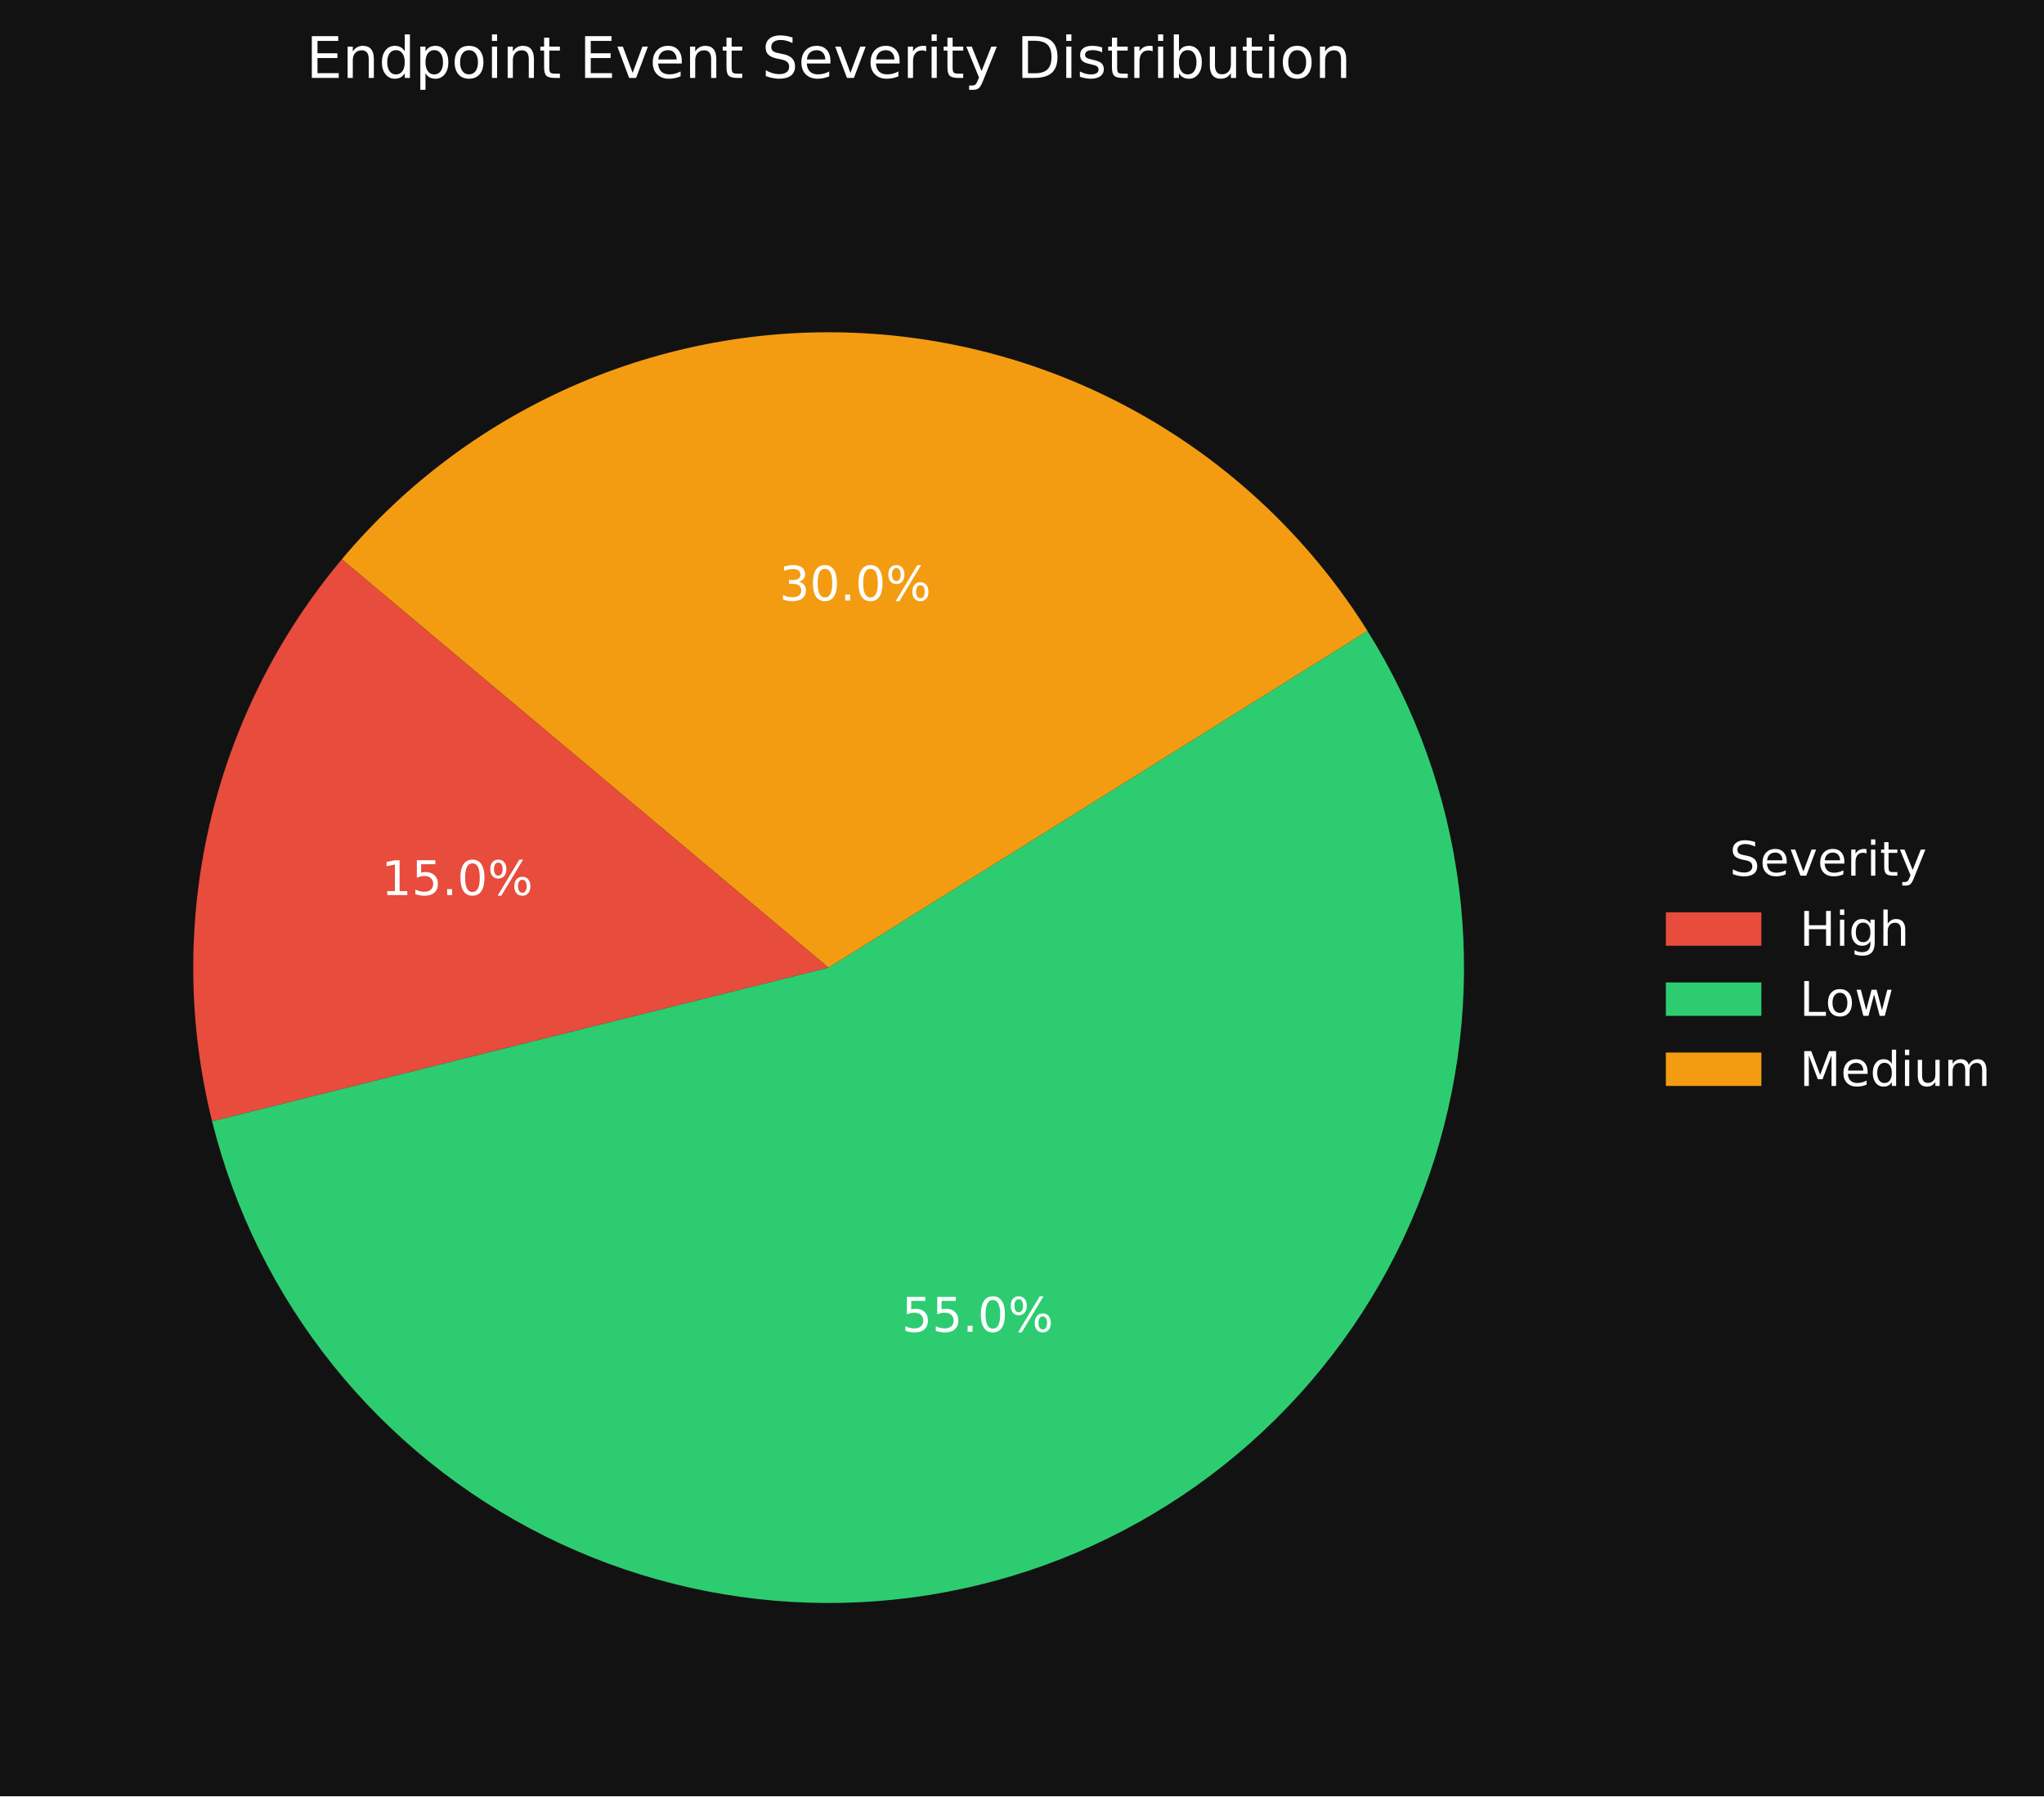
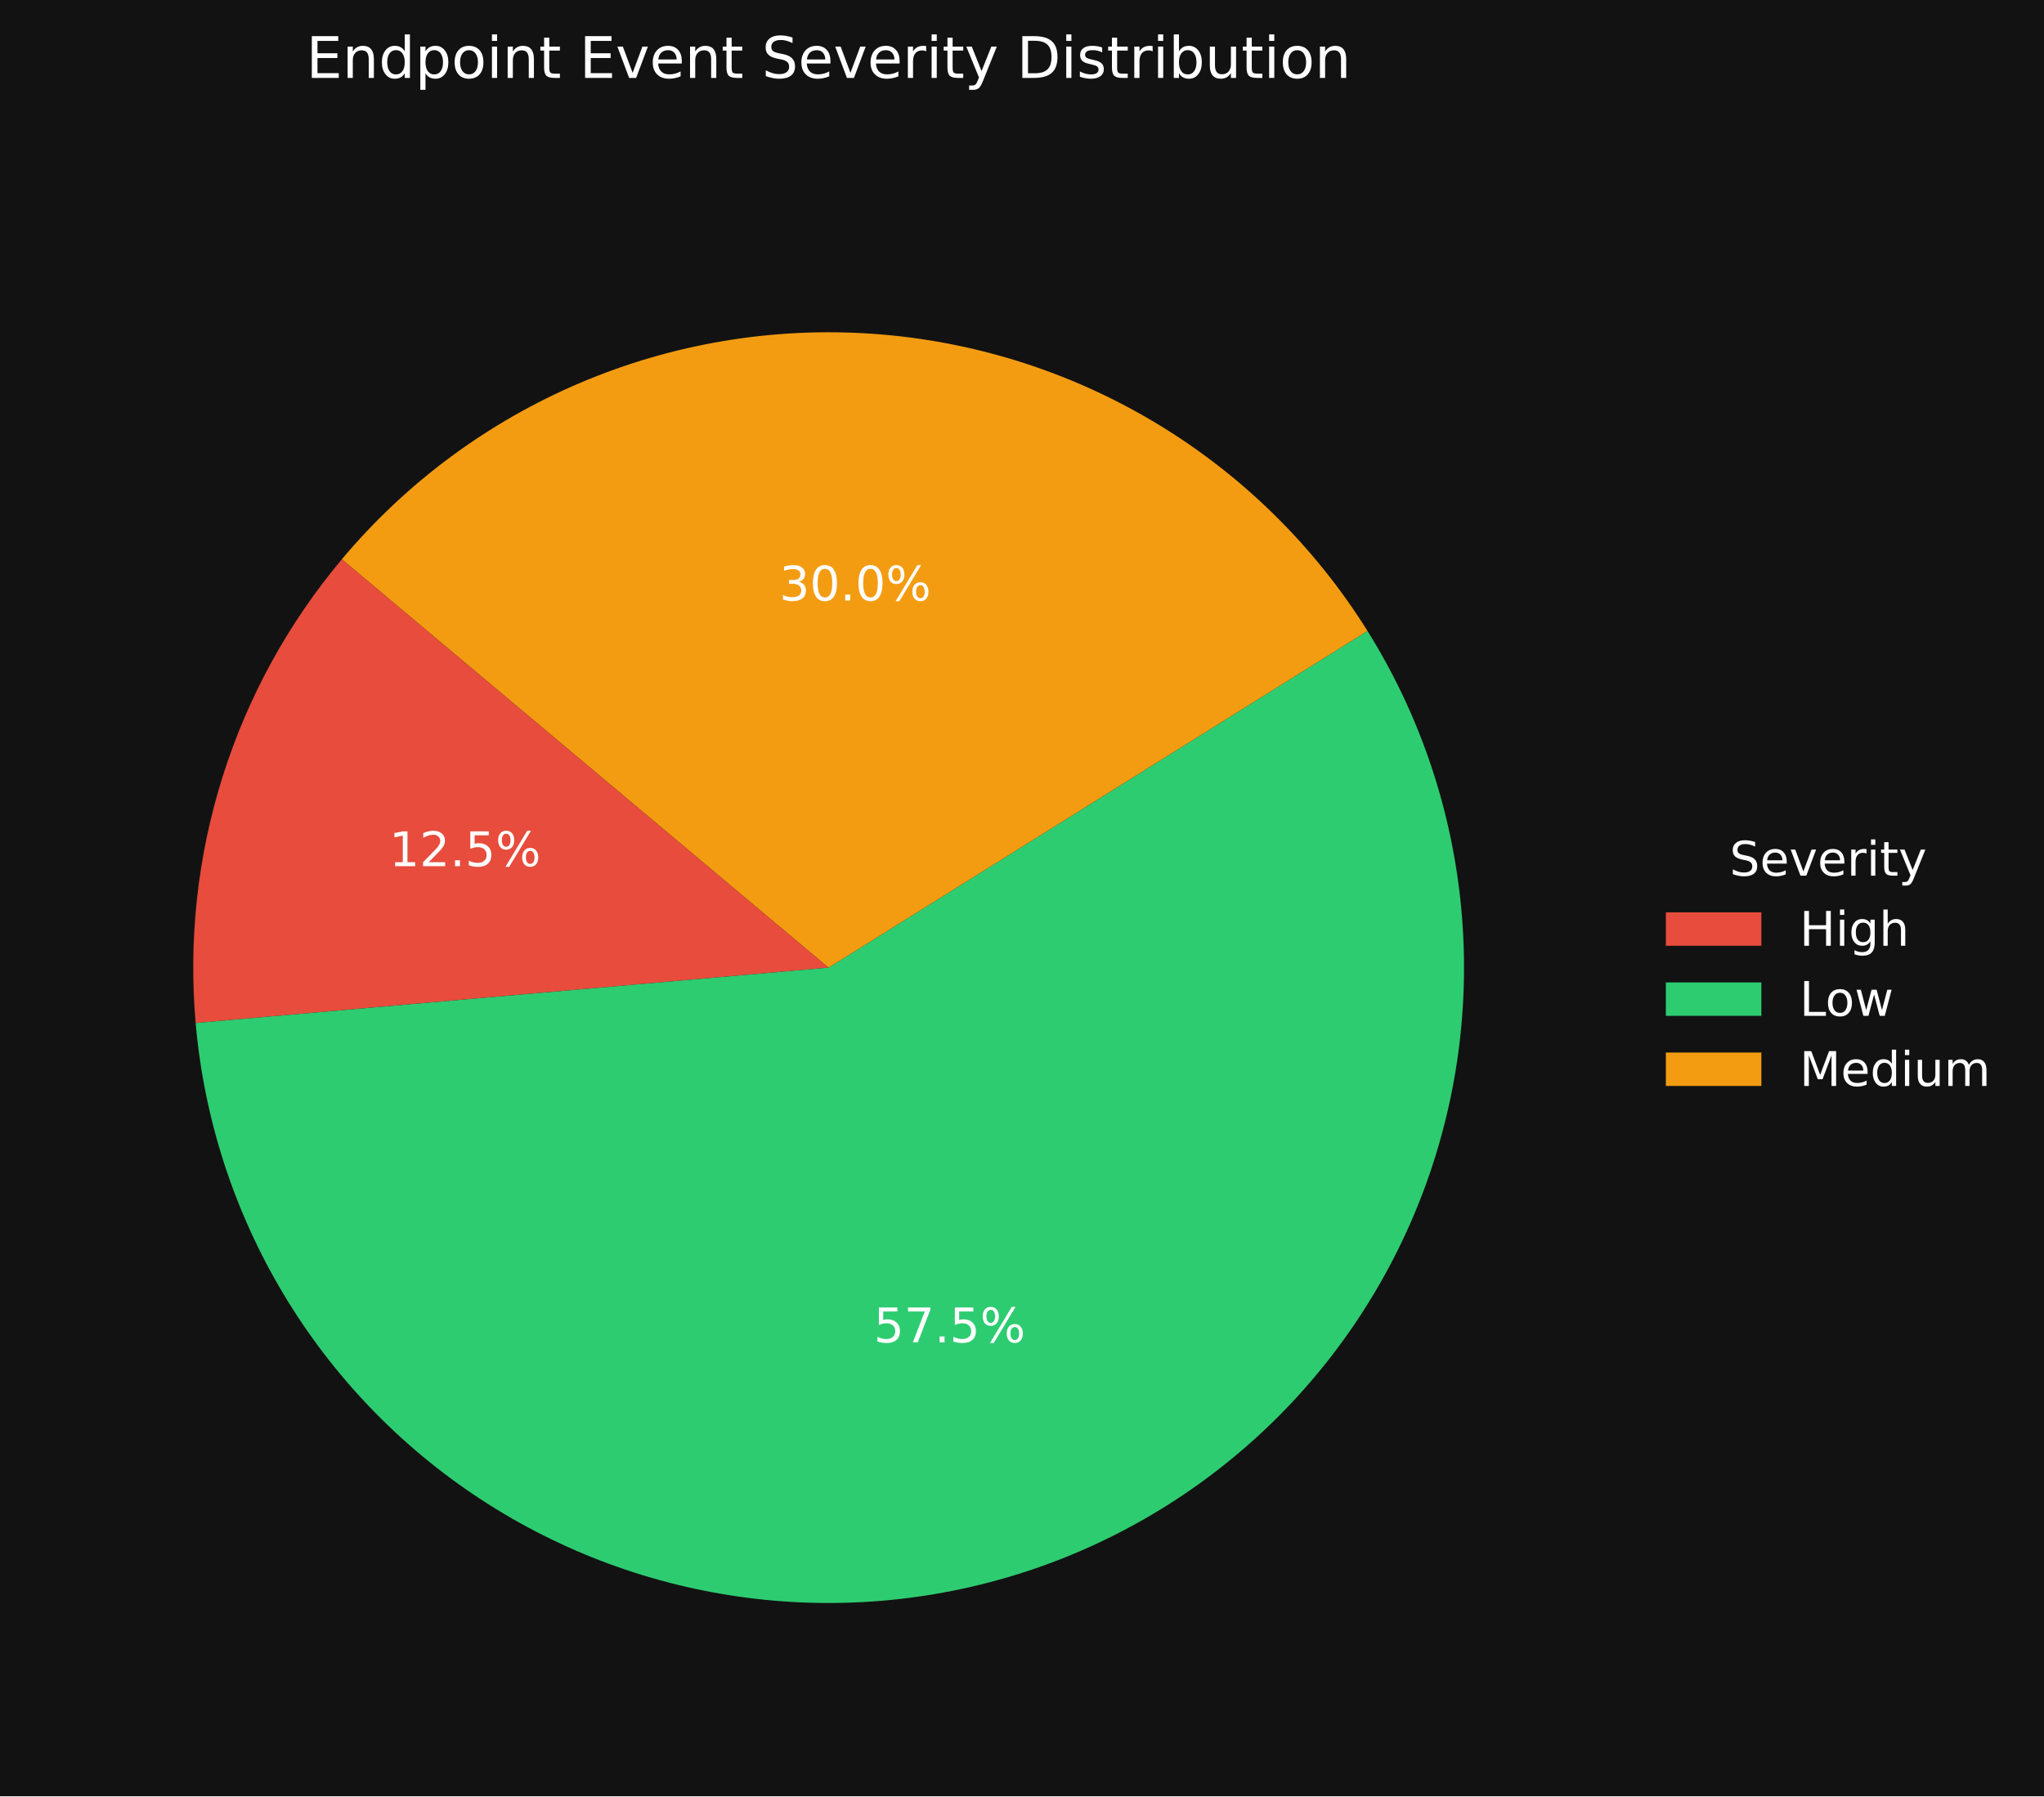
<svg xmlns="http://www.w3.org/2000/svg" xmlns:xlink="http://www.w3.org/1999/xlink" width="428.026pt" height="376.158pt" viewBox="0 0 428.026 376.158" version="1.1">
  <defs>
    <style type="text/css">*{stroke-linejoin: round; stroke-linecap: butt}</style>
  </defs>
  <g id="figure_1">
    <g id="patch_1">
      <path d="M 0 376.158  L 428.026 376.158  L 428.026 -0  L 0 -0  z " style="fill: #121212" />
    </g>
    <g id="axes_1">
      <g id="patch_2">
-         <path d="M 71.593 117.111  C 58.097 133.196 48.597 152.249 43.874 172.707  C 39.151 193.166 39.337 214.454 44.416 234.827  L 173.52 202.638  z " style="fill: #e74c3c" />
+         <path d="M 71.593 117.111  C 60.362 130.496 51.876 145.963 46.622 162.627  C 41.368 179.291 39.447 196.828 40.97 214.235  L 173.52 202.638  z " style="fill: #e74c3c" />
      </g>
      <g id="patch_3">
-         <path d="M 44.416 234.827  C 49.069 253.489 57.713 270.922 69.752 285.921  C 81.79 300.92 96.939 313.133 114.151 321.715  C 131.363 330.296 150.233 335.045 169.457 335.632  C 188.681 336.219 207.805 332.632 225.509 325.117  C 243.213 317.602 259.079 306.337 272.01 292.101  C 284.942 277.864 294.634 260.992 300.418 242.649  C 306.201 224.306 307.939 204.926 305.512 185.847  C 303.085 166.768 296.55 148.44 286.358 132.129  L 173.52 202.638  z " style="fill: #2ecc71" />
+         <path d="M 40.97 214.235  C 42.723 234.272 48.998 253.654 59.32 270.918  C 69.641 288.182 83.745 302.883 100.566 313.911  C 117.388 324.94 136.493 332.011 156.441 334.593  C 176.388 337.175 196.664 335.201 215.739 328.818  C 234.814 322.436 252.196 311.811 266.573 297.744  C 280.95 283.677 291.952 266.531 298.749 247.6  C 305.546 228.669 307.963 208.441 305.816 188.441  C 303.67 168.442 297.017 149.187 286.358 132.129  L 173.52 202.638  z " style="fill: #2ecc71" />
      </g>
      <g id="patch_4">
        <path d="M 286.358 132.129  C 275.231 114.323 260.047 99.401 242.049 88.587  C 224.051 77.773 203.747 71.371 182.802 69.906  C 161.856 68.442 140.858 71.955 121.531 80.159  C 102.204 88.363 85.09 101.027 71.593 117.111  L 173.52 202.638  z " style="fill: #f39c12" />
      </g>
      <g id="matplotlib.axis_1" />
      <g id="matplotlib.axis_2" />
      <g id="text_1">
-         <g style="fill: #ffffff" transform="translate(79.84893 187.4389) scale(0.1 -0.1)">
+         <g style="fill: #ffffff" transform="translate(81.49774 181.3911) scale(0.1 -0.1)">
          <defs>
            <path id="DejaVuSans-31" d="M 794 531  L 1825 531  L 1825 4091  L 703 3866  L 703 4441  L 1819 4666  L 2450 4666  L 2450 531  L 3481 531  L 3481 0  L 794 0  L 794 531  z " transform="scale(0.015625)" />
+             <path id="DejaVuSans-32" d="M 1228 531  L 3431 531  L 3431 0  L 469 0  L 469 531  Q 828 903 1448 1529  Q 2069 2156 2228 2338  Q 2531 2678 2651 2914  Q 2772 3150 2772 3378  Q 2772 3750 2511 3984  Q 2250 4219 1831 4219  Q 1534 4219 1204 4116  Q 875 4013 500 3803  L 500 4441  Q 881 4594 1212 4672  Q 1544 4750 1819 4750  Q 2544 4750 2975 4387  Q 3406 4025 3406 3419  Q 3406 3131 3298 2873  Q 3191 2616 2906 2266  Q 2828 2175 2409 1742  Q 1991 1309 1228 531  z " transform="scale(0.015625)" />
+             <path id="DejaVuSans-2e" d="M 684 794  L 1344 794  L 1344 0  L 684 0  L 684 794  z " transform="scale(0.015625)" />
            <path id="DejaVuSans-35" d="M 691 4666  L 3169 4666  L 3169 4134  L 1269 4134  L 1269 2991  Q 1406 3038 1543 3061  Q 1681 3084 1819 3084  Q 2600 3084 3056 2656  Q 3513 2228 3513 1497  Q 3513 744 3044 326  Q 2575 -91 1722 -91  Q 1428 -91 1123 -41  Q 819 9 494 109  L 494 744  Q 775 591 1075 516  Q 1375 441 1709 441  Q 2250 441 2565 725  Q 2881 1009 2881 1497  Q 2881 1984 2565 2268  Q 2250 2553 1709 2553  Q 1456 2553 1204 2497  Q 953 2441 691 2322  L 691 4666  z " transform="scale(0.015625)" />
-             <path id="DejaVuSans-2e" d="M 684 794  L 1344 794  L 1344 0  L 684 0  L 684 794  z " transform="scale(0.015625)" />
-             <path id="DejaVuSans-30" d="M 2034 4250  Q 1547 4250 1301 3770  Q 1056 3291 1056 2328  Q 1056 1369 1301 889  Q 1547 409 2034 409  Q 2525 409 2770 889  Q 3016 1369 3016 2328  Q 3016 3291 2770 3770  Q 2525 4250 2034 4250  z M 2034 4750  Q 2819 4750 3233 4129  Q 3647 3509 3647 2328  Q 3647 1150 3233 529  Q 2819 -91 2034 -91  Q 1250 -91 836 529  Q 422 1150 422 2328  Q 422 3509 836 4129  Q 1250 4750 2034 4750  z " transform="scale(0.015625)" />
            <path id="DejaVuSans-25" d="M 4653 2053  Q 4381 2053 4226 1822  Q 4072 1591 4072 1178  Q 4072 772 4226 539  Q 4381 306 4653 306  Q 4919 306 5073 539  Q 5228 772 5228 1178  Q 5228 1588 5073 1820  Q 4919 2053 4653 2053  z M 4653 2450  Q 5147 2450 5437 2106  Q 5728 1763 5728 1178  Q 5728 594 5436 251  Q 5144 -91 4653 -91  Q 4153 -91 3862 251  Q 3572 594 3572 1178  Q 3572 1766 3864 2108  Q 4156 2450 4653 2450  z M 1428 4353  Q 1159 4353 1004 4120  Q 850 3888 850 3481  Q 850 3069 1003 2837  Q 1156 2606 1428 2606  Q 1700 2606 1854 2837  Q 2009 3069 2009 3481  Q 2009 3884 1853 4118  Q 1697 4353 1428 4353  z M 4250 4750  L 4750 4750  L 1831 -91  L 1331 -91  L 4250 4750  z M 1428 4750  Q 1922 4750 2215 4408  Q 2509 4066 2509 3481  Q 2509 2891 2217 2550  Q 1925 2209 1428 2209  Q 931 2209 642 2551  Q 353 2894 353 3481  Q 353 4063 643 4406  Q 934 4750 1428 4750  z " transform="scale(0.015625)" />
          </defs>
          <use xlink:href="#DejaVuSans-31" />
-           <use xlink:href="#DejaVuSans-35" transform="translate(63.62305 0)" />
+           <use xlink:href="#DejaVuSans-32" transform="translate(63.62305 0)" />
          <use xlink:href="#DejaVuSans-2e" transform="translate(127.2461 0)" />
-           <use xlink:href="#DejaVuSans-30" transform="translate(159.0332 0)" />
+           <use xlink:href="#DejaVuSans-35" transform="translate(159.0332 0)" />
          <use xlink:href="#DejaVuSans-25" transform="translate(222.6562 0)" />
        </g>
      </g>
      <g id="text_2">
-         <g style="fill: #ffffff" transform="translate(188.8299 278.8847) scale(0.1 -0.1)">
+         <g style="fill: #ffffff" transform="translate(182.968 281.1056) scale(0.1 -0.1)">
+           <defs>
+             <path id="DejaVuSans-37" d="M 525 4666  L 3525 4666  L 3525 4397  L 1831 0  L 1172 0  L 2766 4134  L 525 4134  L 525 4666  z " transform="scale(0.015625)" />
+           </defs>
          <use xlink:href="#DejaVuSans-35" />
-           <use xlink:href="#DejaVuSans-35" transform="translate(63.62305 0)" />
+           <use xlink:href="#DejaVuSans-37" transform="translate(63.62305 0)" />
          <use xlink:href="#DejaVuSans-2e" transform="translate(127.2461 0)" />
-           <use xlink:href="#DejaVuSans-30" transform="translate(159.0332 0)" />
+           <use xlink:href="#DejaVuSans-35" transform="translate(159.0332 0)" />
          <use xlink:href="#DejaVuSans-25" transform="translate(222.6562 0)" />
        </g>
      </g>
      <g id="text_3">
        <g style="fill: #ffffff" transform="translate(163.2053 125.7584) scale(0.1 -0.1)">
          <defs>
            <path id="DejaVuSans-33" d="M 2597 2516  Q 3050 2419 3304 2112  Q 3559 1806 3559 1356  Q 3559 666 3084 287  Q 2609 -91 1734 -91  Q 1441 -91 1130 -33  Q 819 25 488 141  L 488 750  Q 750 597 1062 519  Q 1375 441 1716 441  Q 2309 441 2620 675  Q 2931 909 2931 1356  Q 2931 1769 2642 2001  Q 2353 2234 1838 2234  L 1294 2234  L 1294 2753  L 1863 2753  Q 2328 2753 2575 2939  Q 2822 3125 2822 3475  Q 2822 3834 2567 4026  Q 2313 4219 1838 4219  Q 1578 4219 1281 4162  Q 984 4106 628 3988  L 628 4550  Q 988 4650 1302 4700  Q 1616 4750 1894 4750  Q 2613 4750 3031 4423  Q 3450 4097 3450 3541  Q 3450 3153 3228 2886  Q 3006 2619 2597 2516  z " transform="scale(0.015625)" />
+             <path id="DejaVuSans-30" d="M 2034 4250  Q 1547 4250 1301 3770  Q 1056 3291 1056 2328  Q 1056 1369 1301 889  Q 1547 409 2034 409  Q 2525 409 2770 889  Q 3016 1369 3016 2328  Q 3016 3291 2770 3770  Q 2525 4250 2034 4250  z M 2034 4750  Q 2819 4750 3233 4129  Q 3647 3509 3647 2328  Q 3647 1150 3233 529  Q 2819 -91 2034 -91  Q 1250 -91 836 529  Q 422 1150 422 2328  Q 422 3509 836 4129  Q 1250 4750 2034 4750  z " transform="scale(0.015625)" />
          </defs>
          <use xlink:href="#DejaVuSans-33" />
          <use xlink:href="#DejaVuSans-30" transform="translate(63.62305 0)" />
          <use xlink:href="#DejaVuSans-2e" transform="translate(127.2461 0)" />
          <use xlink:href="#DejaVuSans-30" transform="translate(159.0332 0)" />
          <use xlink:href="#DejaVuSans-25" transform="translate(222.6562 0)" />
        </g>
      </g>
      <g id="text_4">
        <g style="fill: #ffffff" transform="translate(64.12219 16.31812) scale(0.12 -0.12)">
          <defs>
            <path id="DejaVuSans-45" d="M 628 4666  L 3578 4666  L 3578 4134  L 1259 4134  L 1259 2753  L 3481 2753  L 3481 2222  L 1259 2222  L 1259 531  L 3634 531  L 3634 0  L 628 0  L 628 4666  z " transform="scale(0.015625)" />
            <path id="DejaVuSans-6e" d="M 3513 2113  L 3513 0  L 2938 0  L 2938 2094  Q 2938 2591 2744 2837  Q 2550 3084 2163 3084  Q 1697 3084 1428 2787  Q 1159 2491 1159 1978  L 1159 0  L 581 0  L 581 3500  L 1159 3500  L 1159 2956  Q 1366 3272 1645 3428  Q 1925 3584 2291 3584  Q 2894 3584 3203 3211  Q 3513 2838 3513 2113  z " transform="scale(0.015625)" />
            <path id="DejaVuSans-64" d="M 2906 2969  L 2906 4863  L 3481 4863  L 3481 0  L 2906 0  L 2906 525  Q 2725 213 2448 61  Q 2172 -91 1784 -91  Q 1150 -91 751 415  Q 353 922 353 1747  Q 353 2572 751 3078  Q 1150 3584 1784 3584  Q 2172 3584 2448 3432  Q 2725 3281 2906 2969  z M 947 1747  Q 947 1113 1208 752  Q 1469 391 1925 391  Q 2381 391 2643 752  Q 2906 1113 2906 1747  Q 2906 2381 2643 2742  Q 2381 3103 1925 3103  Q 1469 3103 1208 2742  Q 947 2381 947 1747  z " transform="scale(0.015625)" />
            <path id="DejaVuSans-70" d="M 1159 525  L 1159 -1331  L 581 -1331  L 581 3500  L 1159 3500  L 1159 2969  Q 1341 3281 1617 3432  Q 1894 3584 2278 3584  Q 2916 3584 3314 3078  Q 3713 2572 3713 1747  Q 3713 922 3314 415  Q 2916 -91 2278 -91  Q 1894 -91 1617 61  Q 1341 213 1159 525  z M 3116 1747  Q 3116 2381 2855 2742  Q 2594 3103 2138 3103  Q 1681 3103 1420 2742  Q 1159 2381 1159 1747  Q 1159 1113 1420 752  Q 1681 391 2138 391  Q 2594 391 2855 752  Q 3116 1113 3116 1747  z " transform="scale(0.015625)" />
            <path id="DejaVuSans-6f" d="M 1959 3097  Q 1497 3097 1228 2736  Q 959 2375 959 1747  Q 959 1119 1226 758  Q 1494 397 1959 397  Q 2419 397 2687 759  Q 2956 1122 2956 1747  Q 2956 2369 2687 2733  Q 2419 3097 1959 3097  z M 1959 3584  Q 2709 3584 3137 3096  Q 3566 2609 3566 1747  Q 3566 888 3137 398  Q 2709 -91 1959 -91  Q 1206 -91 779 398  Q 353 888 353 1747  Q 353 2609 779 3096  Q 1206 3584 1959 3584  z " transform="scale(0.015625)" />
            <path id="DejaVuSans-69" d="M 603 3500  L 1178 3500  L 1178 0  L 603 0  L 603 3500  z M 603 4863  L 1178 4863  L 1178 4134  L 603 4134  L 603 4863  z " transform="scale(0.015625)" />
            <path id="DejaVuSans-74" d="M 1172 4494  L 1172 3500  L 2356 3500  L 2356 3053  L 1172 3053  L 1172 1153  Q 1172 725 1289 603  Q 1406 481 1766 481  L 2356 481  L 2356 0  L 1766 0  Q 1100 0 847 248  Q 594 497 594 1153  L 594 3053  L 172 3053  L 172 3500  L 594 3500  L 594 4494  L 1172 4494  z " transform="scale(0.015625)" />
            <path id="DejaVuSans-20" transform="scale(0.015625)" />
            <path id="DejaVuSans-76" d="M 191 3500  L 800 3500  L 1894 563  L 2988 3500  L 3597 3500  L 2284 0  L 1503 0  L 191 3500  z " transform="scale(0.015625)" />
            <path id="DejaVuSans-65" d="M 3597 1894  L 3597 1613  L 953 1613  Q 991 1019 1311 708  Q 1631 397 2203 397  Q 2534 397 2845 478  Q 3156 559 3463 722  L 3463 178  Q 3153 47 2828 -22  Q 2503 -91 2169 -91  Q 1331 -91 842 396  Q 353 884 353 1716  Q 353 2575 817 3079  Q 1281 3584 2069 3584  Q 2775 3584 3186 3129  Q 3597 2675 3597 1894  z M 3022 2063  Q 3016 2534 2758 2815  Q 2500 3097 2075 3097  Q 1594 3097 1305 2825  Q 1016 2553 972 2059  L 3022 2063  z " transform="scale(0.015625)" />
            <path id="DejaVuSans-53" d="M 3425 4513  L 3425 3897  Q 3066 4069 2747 4153  Q 2428 4238 2131 4238  Q 1616 4238 1336 4038  Q 1056 3838 1056 3469  Q 1056 3159 1242 3001  Q 1428 2844 1947 2747  L 2328 2669  Q 3034 2534 3370 2195  Q 3706 1856 3706 1288  Q 3706 609 3251 259  Q 2797 -91 1919 -91  Q 1588 -91 1214 -16  Q 841 59 441 206  L 441 856  Q 825 641 1194 531  Q 1563 422 1919 422  Q 2459 422 2753 634  Q 3047 847 3047 1241  Q 3047 1584 2836 1778  Q 2625 1972 2144 2069  L 1759 2144  Q 1053 2284 737 2584  Q 422 2884 422 3419  Q 422 4038 858 4394  Q 1294 4750 2059 4750  Q 2388 4750 2728 4690  Q 3069 4631 3425 4513  z " transform="scale(0.015625)" />
            <path id="DejaVuSans-72" d="M 2631 2963  Q 2534 3019 2420 3045  Q 2306 3072 2169 3072  Q 1681 3072 1420 2755  Q 1159 2438 1159 1844  L 1159 0  L 581 0  L 581 3500  L 1159 3500  L 1159 2956  Q 1341 3275 1631 3429  Q 1922 3584 2338 3584  Q 2397 3584 2469 3576  Q 2541 3569 2628 3553  L 2631 2963  z " transform="scale(0.015625)" />
            <path id="DejaVuSans-79" d="M 2059 -325  Q 1816 -950 1584 -1140  Q 1353 -1331 966 -1331  L 506 -1331  L 506 -850  L 844 -850  Q 1081 -850 1212 -737  Q 1344 -625 1503 -206  L 1606 56  L 191 3500  L 800 3500  L 1894 763  L 2988 3500  L 3597 3500  L 2059 -325  z " transform="scale(0.015625)" />
            <path id="DejaVuSans-44" d="M 1259 4147  L 1259 519  L 2022 519  Q 2988 519 3436 956  Q 3884 1394 3884 2338  Q 3884 3275 3436 3711  Q 2988 4147 2022 4147  L 1259 4147  z M 628 4666  L 1925 4666  Q 3281 4666 3915 4102  Q 4550 3538 4550 2338  Q 4550 1131 3912 565  Q 3275 0 1925 0  L 628 0  L 628 4666  z " transform="scale(0.015625)" />
            <path id="DejaVuSans-73" d="M 2834 3397  L 2834 2853  Q 2591 2978 2328 3040  Q 2066 3103 1784 3103  Q 1356 3103 1142 2972  Q 928 2841 928 2578  Q 928 2378 1081 2264  Q 1234 2150 1697 2047  L 1894 2003  Q 2506 1872 2764 1633  Q 3022 1394 3022 966  Q 3022 478 2636 193  Q 2250 -91 1575 -91  Q 1294 -91 989 -36  Q 684 19 347 128  L 347 722  Q 666 556 975 473  Q 1284 391 1588 391  Q 1994 391 2212 530  Q 2431 669 2431 922  Q 2431 1156 2273 1281  Q 2116 1406 1581 1522  L 1381 1569  Q 847 1681 609 1914  Q 372 2147 372 2553  Q 372 3047 722 3315  Q 1072 3584 1716 3584  Q 2034 3584 2315 3537  Q 2597 3491 2834 3397  z " transform="scale(0.015625)" />
            <path id="DejaVuSans-62" d="M 3116 1747  Q 3116 2381 2855 2742  Q 2594 3103 2138 3103  Q 1681 3103 1420 2742  Q 1159 2381 1159 1747  Q 1159 1113 1420 752  Q 1681 391 2138 391  Q 2594 391 2855 752  Q 3116 1113 3116 1747  z M 1159 2969  Q 1341 3281 1617 3432  Q 1894 3584 2278 3584  Q 2916 3584 3314 3078  Q 3713 2572 3713 1747  Q 3713 922 3314 415  Q 2916 -91 2278 -91  Q 1894 -91 1617 61  Q 1341 213 1159 525  L 1159 0  L 581 0  L 581 4863  L 1159 4863  L 1159 2969  z " transform="scale(0.015625)" />
            <path id="DejaVuSans-75" d="M 544 1381  L 544 3500  L 1119 3500  L 1119 1403  Q 1119 906 1312 657  Q 1506 409 1894 409  Q 2359 409 2629 706  Q 2900 1003 2900 1516  L 2900 3500  L 3475 3500  L 3475 0  L 2900 0  L 2900 538  Q 2691 219 2414 64  Q 2138 -91 1772 -91  Q 1169 -91 856 284  Q 544 659 544 1381  z M 1991 3584  L 1991 3584  z " transform="scale(0.015625)" />
          </defs>
          <use xlink:href="#DejaVuSans-45" />
          <use xlink:href="#DejaVuSans-6e" transform="translate(63.18359 0)" />
          <use xlink:href="#DejaVuSans-64" transform="translate(126.5625 0)" />
          <use xlink:href="#DejaVuSans-70" transform="translate(190.0391 0)" />
          <use xlink:href="#DejaVuSans-6f" transform="translate(253.5156 0)" />
          <use xlink:href="#DejaVuSans-69" transform="translate(314.6973 0)" />
          <use xlink:href="#DejaVuSans-6e" transform="translate(342.4805 0)" />
          <use xlink:href="#DejaVuSans-74" transform="translate(405.8594 0)" />
          <use xlink:href="#DejaVuSans-20" transform="translate(445.0684 0)" />
          <use xlink:href="#DejaVuSans-45" transform="translate(476.8555 0)" />
          <use xlink:href="#DejaVuSans-76" transform="translate(540.0391 0)" />
          <use xlink:href="#DejaVuSans-65" transform="translate(599.2188 0)" />
          <use xlink:href="#DejaVuSans-6e" transform="translate(660.7422 0)" />
          <use xlink:href="#DejaVuSans-74" transform="translate(724.1211 0)" />
          <use xlink:href="#DejaVuSans-20" transform="translate(763.3301 0)" />
          <use xlink:href="#DejaVuSans-53" transform="translate(795.1172 0)" />
          <use xlink:href="#DejaVuSans-65" transform="translate(858.5938 0)" />
          <use xlink:href="#DejaVuSans-76" transform="translate(920.1172 0)" />
          <use xlink:href="#DejaVuSans-65" transform="translate(979.2969 0)" />
          <use xlink:href="#DejaVuSans-72" transform="translate(1040.82 0)" />
          <use xlink:href="#DejaVuSans-69" transform="translate(1081.934 0)" />
          <use xlink:href="#DejaVuSans-74" transform="translate(1109.717 0)" />
          <use xlink:href="#DejaVuSans-79" transform="translate(1148.926 0)" />
          <use xlink:href="#DejaVuSans-20" transform="translate(1208.105 0)" />
          <use xlink:href="#DejaVuSans-44" transform="translate(1239.893 0)" />
          <use xlink:href="#DejaVuSans-69" transform="translate(1316.895 0)" />
          <use xlink:href="#DejaVuSans-73" transform="translate(1344.678 0)" />
          <use xlink:href="#DejaVuSans-74" transform="translate(1396.777 0)" />
          <use xlink:href="#DejaVuSans-72" transform="translate(1435.986 0)" />
          <use xlink:href="#DejaVuSans-69" transform="translate(1477.1 0)" />
          <use xlink:href="#DejaVuSans-62" transform="translate(1504.883 0)" />
          <use xlink:href="#DejaVuSans-75" transform="translate(1568.359 0)" />
          <use xlink:href="#DejaVuSans-74" transform="translate(1631.738 0)" />
          <use xlink:href="#DejaVuSans-69" transform="translate(1670.947 0)" />
          <use xlink:href="#DejaVuSans-6f" transform="translate(1698.73 0)" />
          <use xlink:href="#DejaVuSans-6e" transform="translate(1759.912 0)" />
        </g>
      </g>
      <g id="legend_1">
        <g id="text_5">
          <g style="fill: #ffffff" transform="translate(362.1822 183.3803) scale(0.1 -0.1)">
            <use xlink:href="#DejaVuSans-53" />
            <use xlink:href="#DejaVuSans-65" transform="translate(63.47656 0)" />
            <use xlink:href="#DejaVuSans-76" transform="translate(125 0)" />
            <use xlink:href="#DejaVuSans-65" transform="translate(184.1797 0)" />
            <use xlink:href="#DejaVuSans-72" transform="translate(245.7031 0)" />
            <use xlink:href="#DejaVuSans-69" transform="translate(286.8164 0)" />
            <use xlink:href="#DejaVuSans-74" transform="translate(314.5996 0)" />
            <use xlink:href="#DejaVuSans-79" transform="translate(353.8086 0)" />
          </g>
        </g>
        <g id="patch_5">
          <path d="M 348.84 198.058  L 368.84 198.058  L 368.84 191.058  L 348.84 191.058  z " style="fill: #e74c3c" />
        </g>
        <g id="text_6">
          <g style="fill: #ffffff" transform="translate(376.84 198.0584) scale(0.1 -0.1)">
            <defs>
              <path id="DejaVuSans-48" d="M 628 4666  L 1259 4666  L 1259 2753  L 3553 2753  L 3553 4666  L 4184 4666  L 4184 0  L 3553 0  L 3553 2222  L 1259 2222  L 1259 0  L 628 0  L 628 4666  z " transform="scale(0.015625)" />
              <path id="DejaVuSans-67" d="M 2906 1791  Q 2906 2416 2648 2759  Q 2391 3103 1925 3103  Q 1463 3103 1205 2759  Q 947 2416 947 1791  Q 947 1169 1205 825  Q 1463 481 1925 481  Q 2391 481 2648 825  Q 2906 1169 2906 1791  z M 3481 434  Q 3481 -459 3084 -895  Q 2688 -1331 1869 -1331  Q 1566 -1331 1297 -1286  Q 1028 -1241 775 -1147  L 775 -588  Q 1028 -725 1275 -790  Q 1522 -856 1778 -856  Q 2344 -856 2625 -561  Q 2906 -266 2906 331  L 2906 616  Q 2728 306 2450 153  Q 2172 0 1784 0  Q 1141 0 747 490  Q 353 981 353 1791  Q 353 2603 747 3093  Q 1141 3584 1784 3584  Q 2172 3584 2450 3431  Q 2728 3278 2906 2969  L 2906 3500  L 3481 3500  L 3481 434  z " transform="scale(0.015625)" />
              <path id="DejaVuSans-68" d="M 3513 2113  L 3513 0  L 2938 0  L 2938 2094  Q 2938 2591 2744 2837  Q 2550 3084 2163 3084  Q 1697 3084 1428 2787  Q 1159 2491 1159 1978  L 1159 0  L 581 0  L 581 4863  L 1159 4863  L 1159 2956  Q 1366 3272 1645 3428  Q 1925 3584 2291 3584  Q 2894 3584 3203 3211  Q 3513 2838 3513 2113  z " transform="scale(0.015625)" />
            </defs>
            <use xlink:href="#DejaVuSans-48" />
            <use xlink:href="#DejaVuSans-69" transform="translate(75.19531 0)" />
            <use xlink:href="#DejaVuSans-67" transform="translate(102.9785 0)" />
            <use xlink:href="#DejaVuSans-68" transform="translate(166.4551 0)" />
          </g>
        </g>
        <g id="patch_6">
          <path d="M 348.84 212.737  L 368.84 212.737  L 368.84 205.737  L 348.84 205.737  z " style="fill: #2ecc71" />
        </g>
        <g id="text_7">
          <g style="fill: #ffffff" transform="translate(376.84 212.7366) scale(0.1 -0.1)">
            <defs>
              <path id="DejaVuSans-4c" d="M 628 4666  L 1259 4666  L 1259 531  L 3531 531  L 3531 0  L 628 0  L 628 4666  z " transform="scale(0.015625)" />
              <path id="DejaVuSans-77" d="M 269 3500  L 844 3500  L 1563 769  L 2278 3500  L 2956 3500  L 3675 769  L 4391 3500  L 4966 3500  L 4050 0  L 3372 0  L 2619 2869  L 1863 0  L 1184 0  L 269 3500  z " transform="scale(0.015625)" />
            </defs>
            <use xlink:href="#DejaVuSans-4c" />
            <use xlink:href="#DejaVuSans-6f" transform="translate(53.96289 0)" />
            <use xlink:href="#DejaVuSans-77" transform="translate(115.1445 0)" />
          </g>
        </g>
        <g id="patch_7">
          <path d="M 348.84 227.415  L 368.84 227.415  L 368.84 220.415  L 348.84 220.415  z " style="fill: #f39c12" />
        </g>
        <g id="text_8">
          <g style="fill: #ffffff" transform="translate(376.84 227.4147) scale(0.1 -0.1)">
            <defs>
              <path id="DejaVuSans-4d" d="M 628 4666  L 1569 4666  L 2759 1491  L 3956 4666  L 4897 4666  L 4897 0  L 4281 0  L 4281 4097  L 3078 897  L 2444 897  L 1241 4097  L 1241 0  L 628 0  L 628 4666  z " transform="scale(0.015625)" />
              <path id="DejaVuSans-6d" d="M 3328 2828  Q 3544 3216 3844 3400  Q 4144 3584 4550 3584  Q 5097 3584 5394 3201  Q 5691 2819 5691 2113  L 5691 0  L 5113 0  L 5113 2094  Q 5113 2597 4934 2840  Q 4756 3084 4391 3084  Q 3944 3084 3684 2787  Q 3425 2491 3425 1978  L 3425 0  L 2847 0  L 2847 2094  Q 2847 2600 2669 2842  Q 2491 3084 2119 3084  Q 1678 3084 1418 2786  Q 1159 2488 1159 1978  L 1159 0  L 581 0  L 581 3500  L 1159 3500  L 1159 2956  Q 1356 3278 1631 3431  Q 1906 3584 2284 3584  Q 2666 3584 2933 3390  Q 3200 3197 3328 2828  z " transform="scale(0.015625)" />
            </defs>
            <use xlink:href="#DejaVuSans-4d" />
            <use xlink:href="#DejaVuSans-65" transform="translate(86.2793 0)" />
            <use xlink:href="#DejaVuSans-64" transform="translate(147.8027 0)" />
            <use xlink:href="#DejaVuSans-69" transform="translate(211.2793 0)" />
            <use xlink:href="#DejaVuSans-75" transform="translate(239.0625 0)" />
            <use xlink:href="#DejaVuSans-6d" transform="translate(302.4414 0)" />
          </g>
        </g>
      </g>
    </g>
  </g>
</svg>
